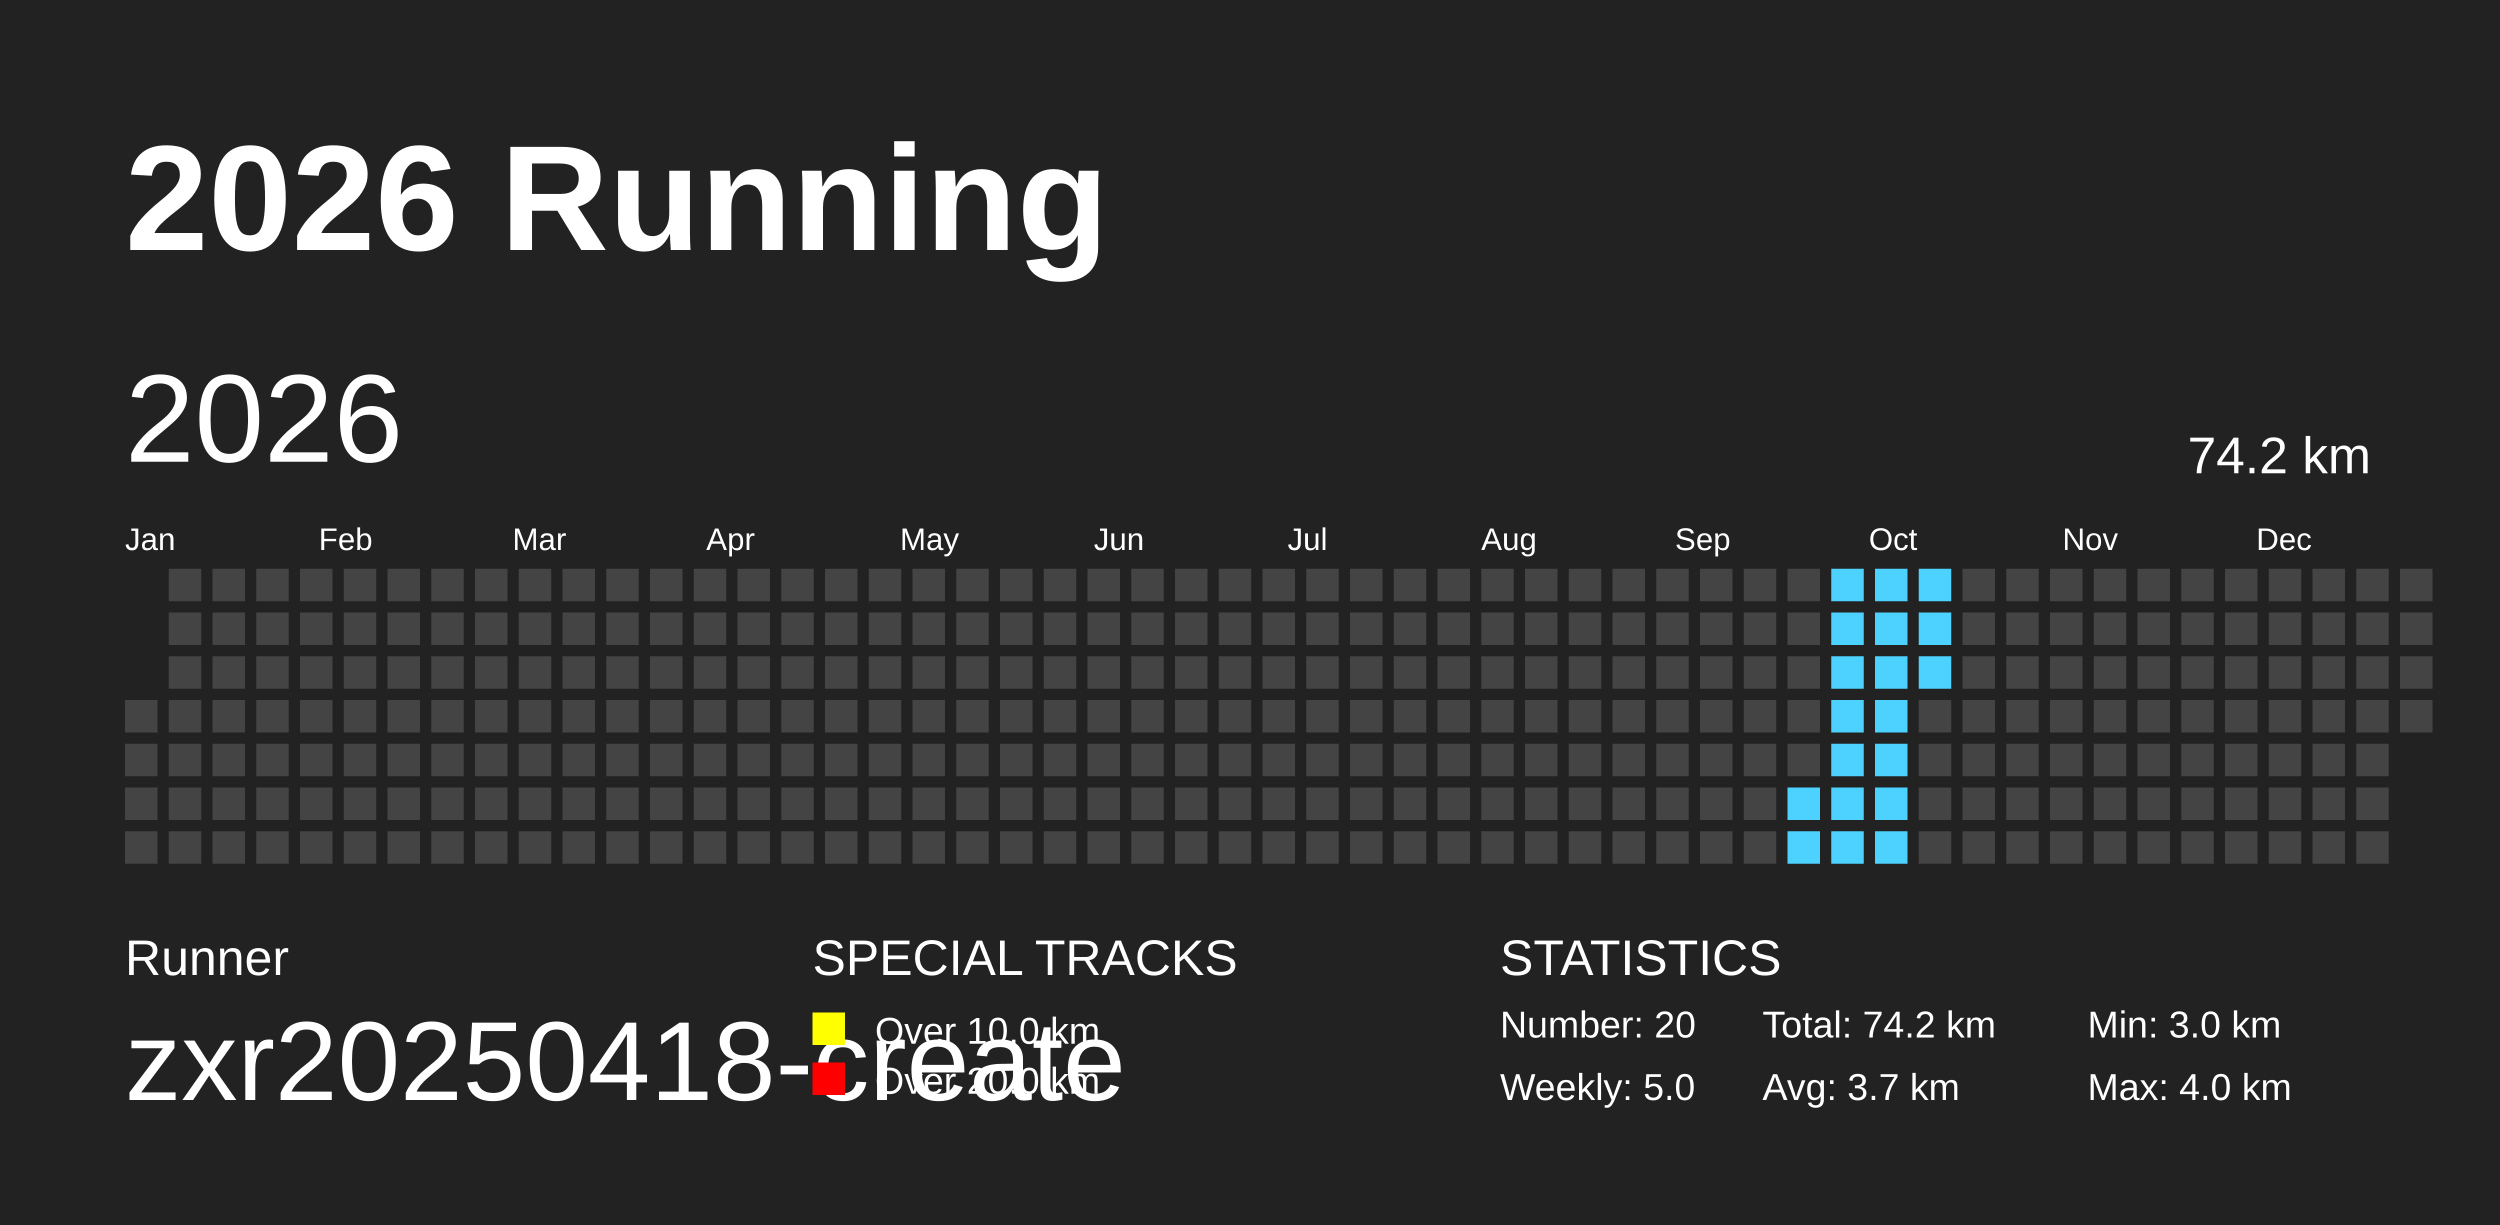
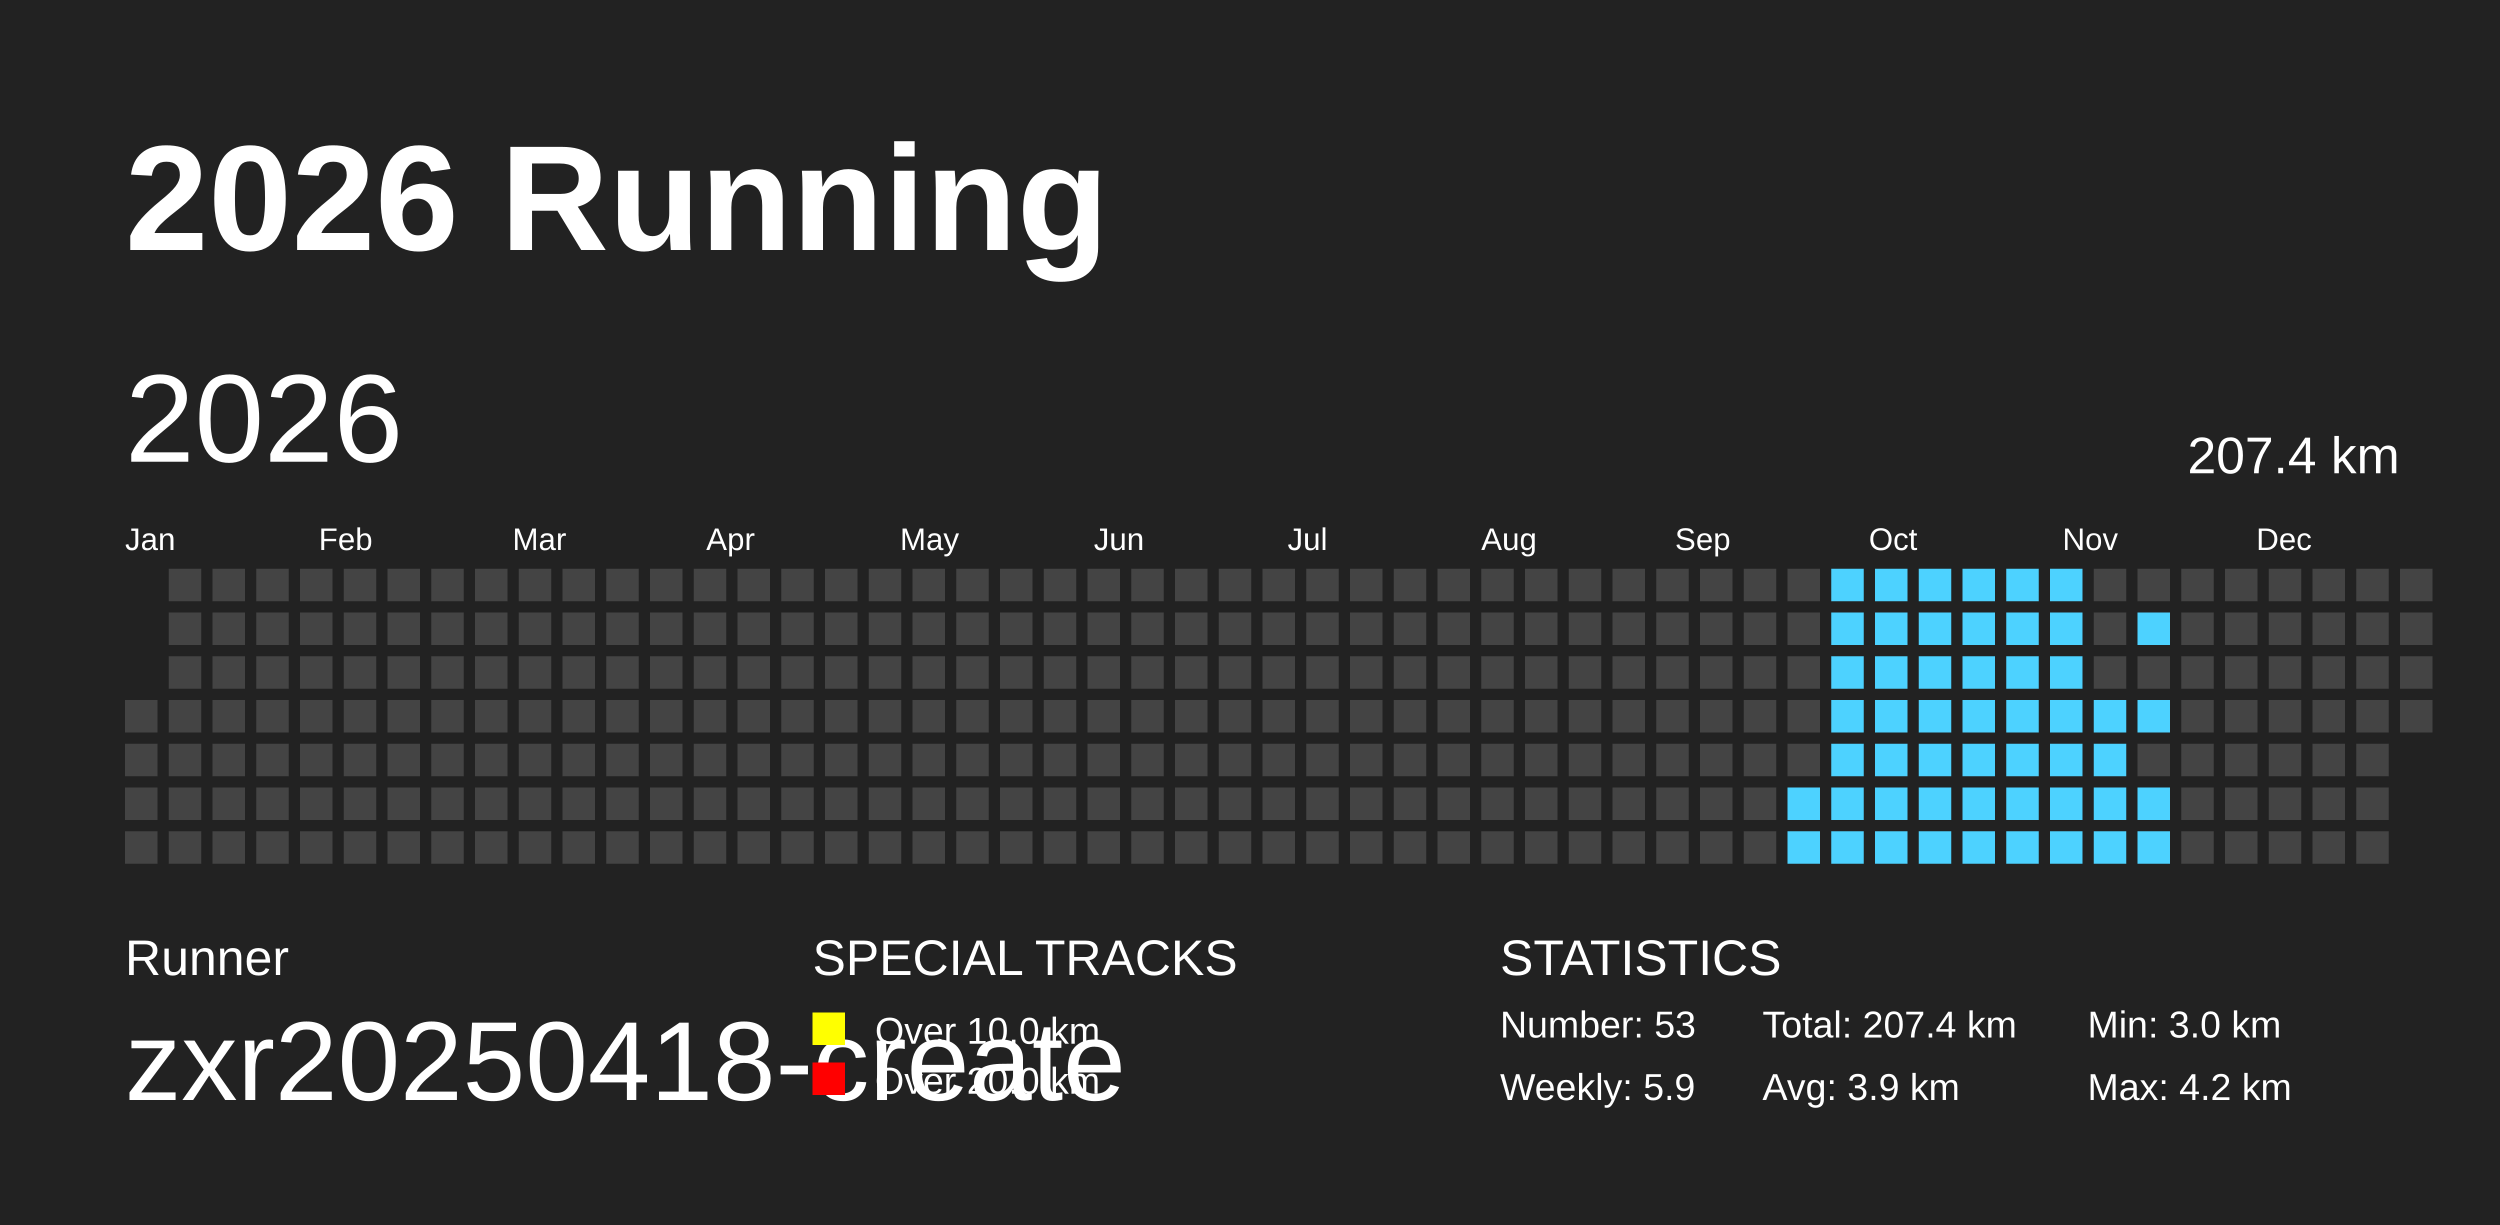
<svg xmlns="http://www.w3.org/2000/svg" baseProfile="full" height="98mm" version="1.1" viewBox="0,0,200,98" width="200mm">
  <defs>
    <pattern height="2" id="indoor-stripe" patternUnits="userSpaceOnUse" width="2">
      <line stroke="white" stroke-opacity="0.45" stroke-width="0.5" x1="0" x2="2" y1="2" y2="0" />
    </pattern>
  </defs>
  <rect fill="#222222" height="98" width="200" x="0" y="0" />
  <text fill="#FFFFFF" style="font-size:12px; font-family:Arial; font-weight:bold;" x="10" y="20">2026 Running</text>
  <text fill="#FFFFFF" style="font-size:4px; font-family:Arial" x="10" y="78">Runner</text>
  <text fill="#FFFFFF" style="font-size:9px; font-family:Arial" x="10" y="88">zxr20250418-create</text>
  <text fill="#FFFFFF" style="font-size:4px; font-family:Arial" x="65" y="78">SPECIAL TRACKS</text>
  <rect fill="yellow" height="2.6" width="2.6" x="65" y="81" />
  <text fill="#FFFFFF" style="font-size:3px; font-family:Arial" x="70" y="83.5">Over 10.0 km</text>
  <rect fill="red" height="2.6" width="2.6" x="65" y="85" />
  <text fill="#FFFFFF" style="font-size:3px; font-family:Arial" x="70" y="87.5">Over 20.0 km</text>
  <text fill="#FFFFFF" style="font-size:4px; font-family:Arial" x="120" y="78">STATISTICS</text>
-   <text fill="#FFFFFF" style="font-size:3px; font-family:Arial" x="120" y="83">Number: 20</text>
-   <text fill="#FFFFFF" style="font-size:3px; font-family:Arial" x="120" y="88">Weekly: 5.0</text>
-   <text fill="#FFFFFF" style="font-size:3px; font-family:Arial" x="141" y="83">Total: 74.2 km</text>
-   <text fill="#FFFFFF" style="font-size:3px; font-family:Arial" x="141" y="88">Avg: 3.7 km</text>
+   <text fill="#FFFFFF" style="font-size:3px; font-family:Arial" x="120" y="83">Number: 53</text>
+   <text fill="#FFFFFF" style="font-size:3px; font-family:Arial" x="120" y="88">Weekly: 5.9</text>
+   <text fill="#FFFFFF" style="font-size:3px; font-family:Arial" x="141" y="83">Total: 207.4 km</text>
+   <text fill="#FFFFFF" style="font-size:3px; font-family:Arial" x="141" y="88">Avg: 3.9 km</text>
  <text fill="#FFFFFF" style="font-size:3px; font-family:Arial" x="167" y="83">Min: 3.0 km</text>
-   <text fill="#FFFFFF" style="font-size:3px; font-family:Arial" x="167" y="88">Max: 4.0 km</text>
+   <text fill="#FFFFFF" style="font-size:3px; font-family:Arial" x="167" y="88">Max: 4.2 km</text>
  <text dominant-baseline="hanging" fill="#FFFFFF" style="font-size:10.0px; font-family:Arial;" x="10" y="30">2026</text>
-   <text dominant-baseline="hanging" fill="#FFFFFF" style="font-size:4.125px; font-family:Arial;" x="175" y="35">74.2 km</text>
+   <text dominant-baseline="hanging" fill="#FFFFFF" style="font-size:4.125px; font-family:Arial;" x="175" y="35">207.4 km</text>
  <text fill="#FFFFFF" style="font-size:2.5px; font-family:Arial" x="10.0" y="44">Jan</text>
  <text fill="#FFFFFF" style="font-size:2.5px; font-family:Arial" x="25.5" y="44">Feb</text>
  <text fill="#FFFFFF" style="font-size:2.5px; font-family:Arial" x="41.0" y="44">Mar</text>
  <text fill="#FFFFFF" style="font-size:2.5px; font-family:Arial" x="56.5" y="44">Apr</text>
  <text fill="#FFFFFF" style="font-size:2.5px; font-family:Arial" x="72.0" y="44">May</text>
  <text fill="#FFFFFF" style="font-size:2.5px; font-family:Arial" x="87.5" y="44">Jun</text>
  <text fill="#FFFFFF" style="font-size:2.5px; font-family:Arial" x="103.0" y="44">Jul</text>
  <text fill="#FFFFFF" style="font-size:2.5px; font-family:Arial" x="118.5" y="44">Aug</text>
  <text fill="#FFFFFF" style="font-size:2.5px; font-family:Arial" x="134.0" y="44">Sep</text>
  <text fill="#FFFFFF" style="font-size:2.5px; font-family:Arial" x="149.5" y="44">Oct</text>
  <text fill="#FFFFFF" style="font-size:2.5px; font-family:Arial" x="165.0" y="44">Nov</text>
  <text fill="#FFFFFF" style="font-size:2.5px; font-family:Arial" x="180.5" y="44">Dec</text>
  <rect fill="#444444" height="2.6" width="2.6" x="10.0" y="56.0" />
  <rect fill="#444444" height="2.6" width="2.6" x="10.0" y="59.5" />
  <rect fill="#444444" height="2.6" width="2.6" x="10.0" y="63.0" />
  <rect fill="#444444" height="2.6" width="2.6" x="10.0" y="66.5" />
  <rect fill="#444444" height="2.6" width="2.6" x="13.5" y="45.5" />
  <rect fill="#444444" height="2.6" width="2.6" x="13.5" y="49.0" />
  <rect fill="#444444" height="2.6" width="2.6" x="13.5" y="52.5" />
  <rect fill="#444444" height="2.6" width="2.6" x="13.5" y="56.0" />
  <rect fill="#444444" height="2.6" width="2.6" x="13.5" y="59.5" />
  <rect fill="#444444" height="2.6" width="2.6" x="13.5" y="63.0" />
  <rect fill="#444444" height="2.6" width="2.6" x="13.5" y="66.5" />
  <rect fill="#444444" height="2.6" width="2.6" x="17.0" y="45.5" />
  <rect fill="#444444" height="2.6" width="2.6" x="17.0" y="49.0" />
  <rect fill="#444444" height="2.6" width="2.6" x="17.0" y="52.5" />
  <rect fill="#444444" height="2.6" width="2.6" x="17.0" y="56.0" />
  <rect fill="#444444" height="2.6" width="2.6" x="17.0" y="59.5" />
  <rect fill="#444444" height="2.6" width="2.6" x="17.0" y="63.0" />
  <rect fill="#444444" height="2.6" width="2.6" x="17.0" y="66.5" />
  <rect fill="#444444" height="2.6" width="2.6" x="20.5" y="45.5" />
  <rect fill="#444444" height="2.6" width="2.6" x="20.5" y="49.0" />
  <rect fill="#444444" height="2.6" width="2.6" x="20.5" y="52.5" />
  <rect fill="#444444" height="2.6" width="2.6" x="20.5" y="56.0" />
  <rect fill="#444444" height="2.6" width="2.6" x="20.5" y="59.5" />
  <rect fill="#444444" height="2.6" width="2.6" x="20.5" y="63.0" />
  <rect fill="#444444" height="2.6" width="2.6" x="20.5" y="66.5" />
  <rect fill="#444444" height="2.6" width="2.6" x="24.0" y="45.5" />
  <rect fill="#444444" height="2.6" width="2.6" x="24.0" y="49.0" />
  <rect fill="#444444" height="2.6" width="2.6" x="24.0" y="52.5" />
  <rect fill="#444444" height="2.6" width="2.6" x="24.0" y="56.0" />
  <rect fill="#444444" height="2.6" width="2.6" x="24.0" y="59.5" />
  <rect fill="#444444" height="2.6" width="2.6" x="24.0" y="63.0" />
  <rect fill="#444444" height="2.6" width="2.6" x="24.0" y="66.5" />
  <rect fill="#444444" height="2.6" width="2.6" x="27.5" y="45.5" />
  <rect fill="#444444" height="2.6" width="2.6" x="27.5" y="49.0" />
  <rect fill="#444444" height="2.6" width="2.6" x="27.5" y="52.5" />
  <rect fill="#444444" height="2.6" width="2.6" x="27.5" y="56.0" />
  <rect fill="#444444" height="2.6" width="2.6" x="27.5" y="59.5" />
  <rect fill="#444444" height="2.6" width="2.6" x="27.5" y="63.0" />
  <rect fill="#444444" height="2.6" width="2.6" x="27.5" y="66.5" />
  <rect fill="#444444" height="2.6" width="2.6" x="31.0" y="45.5" />
  <rect fill="#444444" height="2.6" width="2.6" x="31.0" y="49.0" />
  <rect fill="#444444" height="2.6" width="2.6" x="31.0" y="52.5" />
  <rect fill="#444444" height="2.6" width="2.6" x="31.0" y="56.0" />
  <rect fill="#444444" height="2.6" width="2.6" x="31.0" y="59.5" />
  <rect fill="#444444" height="2.6" width="2.6" x="31.0" y="63.0" />
  <rect fill="#444444" height="2.6" width="2.6" x="31.0" y="66.5" />
  <rect fill="#444444" height="2.6" width="2.6" x="34.5" y="45.5" />
  <rect fill="#444444" height="2.6" width="2.6" x="34.5" y="49.0" />
  <rect fill="#444444" height="2.6" width="2.6" x="34.5" y="52.5" />
  <rect fill="#444444" height="2.6" width="2.6" x="34.5" y="56.0" />
  <rect fill="#444444" height="2.6" width="2.6" x="34.5" y="59.5" />
  <rect fill="#444444" height="2.6" width="2.6" x="34.5" y="63.0" />
  <rect fill="#444444" height="2.6" width="2.6" x="34.5" y="66.5" />
  <rect fill="#444444" height="2.6" width="2.6" x="38.0" y="45.5" />
  <rect fill="#444444" height="2.6" width="2.6" x="38.0" y="49.0" />
  <rect fill="#444444" height="2.6" width="2.6" x="38.0" y="52.5" />
  <rect fill="#444444" height="2.6" width="2.6" x="38.0" y="56.0" />
  <rect fill="#444444" height="2.6" width="2.6" x="38.0" y="59.5" />
  <rect fill="#444444" height="2.6" width="2.6" x="38.0" y="63.0" />
  <rect fill="#444444" height="2.6" width="2.6" x="38.0" y="66.5" />
  <rect fill="#444444" height="2.6" width="2.6" x="41.5" y="45.5" />
  <rect fill="#444444" height="2.6" width="2.6" x="41.5" y="49.0" />
  <rect fill="#444444" height="2.6" width="2.6" x="41.5" y="52.5" />
  <rect fill="#444444" height="2.6" width="2.6" x="41.5" y="56.0" />
  <rect fill="#444444" height="2.6" width="2.6" x="41.5" y="59.5" />
  <rect fill="#444444" height="2.6" width="2.6" x="41.5" y="63.0" />
  <rect fill="#444444" height="2.6" width="2.6" x="41.5" y="66.5" />
  <rect fill="#444444" height="2.6" width="2.6" x="45.0" y="45.5" />
  <rect fill="#444444" height="2.6" width="2.6" x="45.0" y="49.0" />
  <rect fill="#444444" height="2.6" width="2.6" x="45.0" y="52.5" />
  <rect fill="#444444" height="2.6" width="2.6" x="45.0" y="56.0" />
  <rect fill="#444444" height="2.6" width="2.6" x="45.0" y="59.5" />
  <rect fill="#444444" height="2.6" width="2.6" x="45.0" y="63.0" />
  <rect fill="#444444" height="2.6" width="2.6" x="45.0" y="66.5" />
  <rect fill="#444444" height="2.6" width="2.6" x="48.5" y="45.5" />
  <rect fill="#444444" height="2.6" width="2.6" x="48.5" y="49.0" />
  <rect fill="#444444" height="2.6" width="2.6" x="48.5" y="52.5" />
  <rect fill="#444444" height="2.6" width="2.6" x="48.5" y="56.0" />
  <rect fill="#444444" height="2.6" width="2.6" x="48.5" y="59.5" />
  <rect fill="#444444" height="2.6" width="2.6" x="48.5" y="63.0" />
  <rect fill="#444444" height="2.6" width="2.6" x="48.5" y="66.5" />
  <rect fill="#444444" height="2.6" width="2.6" x="52.0" y="45.5" />
  <rect fill="#444444" height="2.6" width="2.6" x="52.0" y="49.0" />
  <rect fill="#444444" height="2.6" width="2.6" x="52.0" y="52.5" />
  <rect fill="#444444" height="2.6" width="2.6" x="52.0" y="56.0" />
  <rect fill="#444444" height="2.6" width="2.6" x="52.0" y="59.5" />
  <rect fill="#444444" height="2.6" width="2.6" x="52.0" y="63.0" />
  <rect fill="#444444" height="2.6" width="2.6" x="52.0" y="66.5" />
  <rect fill="#444444" height="2.6" width="2.6" x="55.5" y="45.5" />
  <rect fill="#444444" height="2.6" width="2.6" x="55.5" y="49.0" />
  <rect fill="#444444" height="2.6" width="2.6" x="55.5" y="52.5" />
  <rect fill="#444444" height="2.6" width="2.6" x="55.5" y="56.0" />
  <rect fill="#444444" height="2.6" width="2.6" x="55.5" y="59.5" />
  <rect fill="#444444" height="2.6" width="2.6" x="55.5" y="63.0" />
  <rect fill="#444444" height="2.6" width="2.6" x="55.5" y="66.5" />
  <rect fill="#444444" height="2.6" width="2.6" x="59.0" y="45.5" />
  <rect fill="#444444" height="2.6" width="2.6" x="59.0" y="49.0" />
  <rect fill="#444444" height="2.6" width="2.6" x="59.0" y="52.5" />
  <rect fill="#444444" height="2.6" width="2.6" x="59.0" y="56.0" />
  <rect fill="#444444" height="2.6" width="2.6" x="59.0" y="59.5" />
  <rect fill="#444444" height="2.6" width="2.6" x="59.0" y="63.0" />
  <rect fill="#444444" height="2.6" width="2.6" x="59.0" y="66.5" />
  <rect fill="#444444" height="2.6" width="2.6" x="62.5" y="45.5" />
  <rect fill="#444444" height="2.6" width="2.6" x="62.5" y="49.0" />
  <rect fill="#444444" height="2.6" width="2.6" x="62.5" y="52.5" />
  <rect fill="#444444" height="2.6" width="2.6" x="62.5" y="56.0" />
  <rect fill="#444444" height="2.6" width="2.6" x="62.5" y="59.5" />
  <rect fill="#444444" height="2.6" width="2.6" x="62.5" y="63.0" />
  <rect fill="#444444" height="2.6" width="2.6" x="62.5" y="66.5" />
  <rect fill="#444444" height="2.6" width="2.6" x="66.0" y="45.5" />
  <rect fill="#444444" height="2.6" width="2.6" x="66.0" y="49.0" />
  <rect fill="#444444" height="2.6" width="2.6" x="66.0" y="52.5" />
  <rect fill="#444444" height="2.6" width="2.6" x="66.0" y="56.0" />
  <rect fill="#444444" height="2.6" width="2.6" x="66.0" y="59.5" />
  <rect fill="#444444" height="2.6" width="2.6" x="66.0" y="63.0" />
  <rect fill="#444444" height="2.6" width="2.6" x="66.0" y="66.5" />
  <rect fill="#444444" height="2.6" width="2.6" x="69.5" y="45.5" />
  <rect fill="#444444" height="2.6" width="2.6" x="69.5" y="49.0" />
  <rect fill="#444444" height="2.6" width="2.6" x="69.5" y="52.5" />
  <rect fill="#444444" height="2.6" width="2.6" x="69.5" y="56.0" />
  <rect fill="#444444" height="2.6" width="2.6" x="69.5" y="59.5" />
  <rect fill="#444444" height="2.6" width="2.6" x="69.5" y="63.0" />
  <rect fill="#444444" height="2.6" width="2.6" x="69.5" y="66.5" />
  <rect fill="#444444" height="2.6" width="2.6" x="73.0" y="45.5" />
  <rect fill="#444444" height="2.6" width="2.6" x="73.0" y="49.0" />
  <rect fill="#444444" height="2.6" width="2.6" x="73.0" y="52.5" />
  <rect fill="#444444" height="2.6" width="2.6" x="73.0" y="56.0" />
  <rect fill="#444444" height="2.6" width="2.6" x="73.0" y="59.5" />
  <rect fill="#444444" height="2.6" width="2.6" x="73.0" y="63.0" />
  <rect fill="#444444" height="2.6" width="2.6" x="73.0" y="66.5" />
  <rect fill="#444444" height="2.6" width="2.6" x="76.5" y="45.5" />
  <rect fill="#444444" height="2.6" width="2.6" x="76.5" y="49.0" />
  <rect fill="#444444" height="2.6" width="2.6" x="76.5" y="52.5" />
  <rect fill="#444444" height="2.6" width="2.6" x="76.5" y="56.0" />
  <rect fill="#444444" height="2.6" width="2.6" x="76.5" y="59.5" />
  <rect fill="#444444" height="2.6" width="2.6" x="76.5" y="63.0" />
  <rect fill="#444444" height="2.6" width="2.6" x="76.5" y="66.5" />
  <rect fill="#444444" height="2.6" width="2.6" x="80.0" y="45.5" />
  <rect fill="#444444" height="2.6" width="2.6" x="80.0" y="49.0" />
  <rect fill="#444444" height="2.6" width="2.6" x="80.0" y="52.5" />
  <rect fill="#444444" height="2.6" width="2.6" x="80.0" y="56.0" />
  <rect fill="#444444" height="2.6" width="2.6" x="80.0" y="59.5" />
  <rect fill="#444444" height="2.6" width="2.6" x="80.0" y="63.0" />
  <rect fill="#444444" height="2.6" width="2.6" x="80.0" y="66.5" />
  <rect fill="#444444" height="2.6" width="2.6" x="83.5" y="45.5" />
  <rect fill="#444444" height="2.6" width="2.6" x="83.5" y="49.0" />
  <rect fill="#444444" height="2.6" width="2.6" x="83.5" y="52.5" />
  <rect fill="#444444" height="2.6" width="2.6" x="83.5" y="56.0" />
  <rect fill="#444444" height="2.6" width="2.6" x="83.5" y="59.5" />
  <rect fill="#444444" height="2.6" width="2.6" x="83.5" y="63.0" />
  <rect fill="#444444" height="2.6" width="2.6" x="83.5" y="66.5" />
  <rect fill="#444444" height="2.6" width="2.6" x="87.0" y="45.5" />
  <rect fill="#444444" height="2.6" width="2.6" x="87.0" y="49.0" />
  <rect fill="#444444" height="2.6" width="2.6" x="87.0" y="52.5" />
  <rect fill="#444444" height="2.6" width="2.6" x="87.0" y="56.0" />
  <rect fill="#444444" height="2.6" width="2.6" x="87.0" y="59.5" />
  <rect fill="#444444" height="2.6" width="2.6" x="87.0" y="63.0" />
  <rect fill="#444444" height="2.6" width="2.6" x="87.0" y="66.5" />
  <rect fill="#444444" height="2.6" width="2.6" x="90.5" y="45.5" />
  <rect fill="#444444" height="2.6" width="2.6" x="90.5" y="49.0" />
  <rect fill="#444444" height="2.6" width="2.6" x="90.5" y="52.5" />
  <rect fill="#444444" height="2.6" width="2.6" x="90.5" y="56.0" />
  <rect fill="#444444" height="2.6" width="2.6" x="90.5" y="59.5" />
  <rect fill="#444444" height="2.6" width="2.6" x="90.5" y="63.0" />
  <rect fill="#444444" height="2.6" width="2.6" x="90.5" y="66.5" />
  <rect fill="#444444" height="2.6" width="2.6" x="94.0" y="45.5" />
  <rect fill="#444444" height="2.6" width="2.6" x="94.0" y="49.0" />
  <rect fill="#444444" height="2.6" width="2.6" x="94.0" y="52.5" />
  <rect fill="#444444" height="2.6" width="2.6" x="94.0" y="56.0" />
  <rect fill="#444444" height="2.6" width="2.6" x="94.0" y="59.5" />
  <rect fill="#444444" height="2.6" width="2.6" x="94.0" y="63.0" />
  <rect fill="#444444" height="2.6" width="2.6" x="94.0" y="66.5" />
  <rect fill="#444444" height="2.6" width="2.6" x="97.5" y="45.5" />
  <rect fill="#444444" height="2.6" width="2.6" x="97.5" y="49.0" />
  <rect fill="#444444" height="2.6" width="2.6" x="97.5" y="52.5" />
  <rect fill="#444444" height="2.6" width="2.6" x="97.5" y="56.0" />
  <rect fill="#444444" height="2.6" width="2.6" x="97.5" y="59.5" />
  <rect fill="#444444" height="2.6" width="2.6" x="97.5" y="63.0" />
  <rect fill="#444444" height="2.6" width="2.6" x="97.5" y="66.5" />
  <rect fill="#444444" height="2.6" width="2.6" x="101.0" y="45.5" />
  <rect fill="#444444" height="2.6" width="2.6" x="101.0" y="49.0" />
  <rect fill="#444444" height="2.6" width="2.6" x="101.0" y="52.5" />
  <rect fill="#444444" height="2.6" width="2.6" x="101.0" y="56.0" />
  <rect fill="#444444" height="2.6" width="2.6" x="101.0" y="59.5" />
  <rect fill="#444444" height="2.6" width="2.6" x="101.0" y="63.0" />
  <rect fill="#444444" height="2.6" width="2.6" x="101.0" y="66.5" />
  <rect fill="#444444" height="2.6" width="2.6" x="104.5" y="45.5" />
  <rect fill="#444444" height="2.6" width="2.6" x="104.5" y="49.0" />
  <rect fill="#444444" height="2.6" width="2.6" x="104.5" y="52.5" />
  <rect fill="#444444" height="2.6" width="2.6" x="104.5" y="56.0" />
  <rect fill="#444444" height="2.6" width="2.6" x="104.5" y="59.5" />
  <rect fill="#444444" height="2.6" width="2.6" x="104.5" y="63.0" />
  <rect fill="#444444" height="2.6" width="2.6" x="104.5" y="66.5" />
  <rect fill="#444444" height="2.6" width="2.6" x="108.0" y="45.5" />
  <rect fill="#444444" height="2.6" width="2.6" x="108.0" y="49.0" />
  <rect fill="#444444" height="2.6" width="2.6" x="108.0" y="52.5" />
  <rect fill="#444444" height="2.6" width="2.6" x="108.0" y="56.0" />
  <rect fill="#444444" height="2.6" width="2.6" x="108.0" y="59.5" />
  <rect fill="#444444" height="2.6" width="2.6" x="108.0" y="63.0" />
  <rect fill="#444444" height="2.6" width="2.6" x="108.0" y="66.5" />
  <rect fill="#444444" height="2.6" width="2.6" x="111.5" y="45.5" />
  <rect fill="#444444" height="2.6" width="2.6" x="111.5" y="49.0" />
  <rect fill="#444444" height="2.6" width="2.6" x="111.5" y="52.5" />
  <rect fill="#444444" height="2.6" width="2.6" x="111.5" y="56.0" />
  <rect fill="#444444" height="2.6" width="2.6" x="111.5" y="59.5" />
  <rect fill="#444444" height="2.6" width="2.6" x="111.5" y="63.0" />
  <rect fill="#444444" height="2.6" width="2.6" x="111.5" y="66.5" />
  <rect fill="#444444" height="2.6" width="2.6" x="115.0" y="45.5" />
  <rect fill="#444444" height="2.6" width="2.6" x="115.0" y="49.0" />
  <rect fill="#444444" height="2.6" width="2.6" x="115.0" y="52.5" />
  <rect fill="#444444" height="2.6" width="2.6" x="115.0" y="56.0" />
  <rect fill="#444444" height="2.6" width="2.6" x="115.0" y="59.5" />
  <rect fill="#444444" height="2.6" width="2.6" x="115.0" y="63.0" />
  <rect fill="#444444" height="2.6" width="2.6" x="115.0" y="66.5" />
  <rect fill="#444444" height="2.6" width="2.6" x="118.5" y="45.5" />
  <rect fill="#444444" height="2.6" width="2.6" x="118.5" y="49.0" />
  <rect fill="#444444" height="2.6" width="2.6" x="118.5" y="52.5" />
  <rect fill="#444444" height="2.6" width="2.6" x="118.5" y="56.0" />
  <rect fill="#444444" height="2.6" width="2.6" x="118.5" y="59.5" />
  <rect fill="#444444" height="2.6" width="2.6" x="118.5" y="63.0" />
  <rect fill="#444444" height="2.6" width="2.6" x="118.5" y="66.5" />
  <rect fill="#444444" height="2.6" width="2.6" x="122.0" y="45.5" />
  <rect fill="#444444" height="2.6" width="2.6" x="122.0" y="49.0" />
  <rect fill="#444444" height="2.6" width="2.6" x="122.0" y="52.5" />
  <rect fill="#444444" height="2.6" width="2.6" x="122.0" y="56.0" />
  <rect fill="#444444" height="2.6" width="2.6" x="122.0" y="59.5" />
  <rect fill="#444444" height="2.6" width="2.6" x="122.0" y="63.0" />
  <rect fill="#444444" height="2.6" width="2.6" x="122.0" y="66.5" />
  <rect fill="#444444" height="2.6" width="2.6" x="125.5" y="45.5" />
  <rect fill="#444444" height="2.6" width="2.6" x="125.5" y="49.0" />
  <rect fill="#444444" height="2.6" width="2.6" x="125.5" y="52.5" />
  <rect fill="#444444" height="2.6" width="2.6" x="125.5" y="56.0" />
  <rect fill="#444444" height="2.6" width="2.6" x="125.5" y="59.5" />
  <rect fill="#444444" height="2.6" width="2.6" x="125.5" y="63.0" />
  <rect fill="#444444" height="2.6" width="2.6" x="125.5" y="66.5" />
  <rect fill="#444444" height="2.6" width="2.6" x="129.0" y="45.5" />
  <rect fill="#444444" height="2.6" width="2.6" x="129.0" y="49.0" />
  <rect fill="#444444" height="2.6" width="2.6" x="129.0" y="52.5" />
  <rect fill="#444444" height="2.6" width="2.6" x="129.0" y="56.0" />
  <rect fill="#444444" height="2.6" width="2.6" x="129.0" y="59.5" />
  <rect fill="#444444" height="2.6" width="2.6" x="129.0" y="63.0" />
  <rect fill="#444444" height="2.6" width="2.6" x="129.0" y="66.5" />
  <rect fill="#444444" height="2.6" width="2.6" x="132.5" y="45.5" />
  <rect fill="#444444" height="2.6" width="2.6" x="132.5" y="49.0" />
  <rect fill="#444444" height="2.6" width="2.6" x="132.5" y="52.5" />
  <rect fill="#444444" height="2.6" width="2.6" x="132.5" y="56.0" />
  <rect fill="#444444" height="2.6" width="2.6" x="132.5" y="59.5" />
  <rect fill="#444444" height="2.6" width="2.6" x="132.5" y="63.0" />
  <rect fill="#444444" height="2.6" width="2.6" x="132.5" y="66.5" />
  <rect fill="#444444" height="2.6" width="2.6" x="136.0" y="45.5" />
  <rect fill="#444444" height="2.6" width="2.6" x="136.0" y="49.0" />
  <rect fill="#444444" height="2.6" width="2.6" x="136.0" y="52.5" />
  <rect fill="#444444" height="2.6" width="2.6" x="136.0" y="56.0" />
  <rect fill="#444444" height="2.6" width="2.6" x="136.0" y="59.5" />
  <rect fill="#444444" height="2.6" width="2.6" x="136.0" y="63.0" />
  <rect fill="#444444" height="2.6" width="2.6" x="136.0" y="66.5" />
  <rect fill="#444444" height="2.6" width="2.6" x="139.5" y="45.5" />
  <rect fill="#444444" height="2.6" width="2.6" x="139.5" y="49.0" />
  <rect fill="#444444" height="2.6" width="2.6" x="139.5" y="52.5" />
  <rect fill="#444444" height="2.6" width="2.6" x="139.5" y="56.0" />
  <rect fill="#444444" height="2.6" width="2.6" x="139.5" y="59.5" />
  <rect fill="#444444" height="2.6" width="2.6" x="139.5" y="63.0" />
  <rect fill="#444444" height="2.6" width="2.6" x="139.5" y="66.5" />
  <rect fill="#444444" height="2.6" width="2.6" x="143.0" y="45.5" />
  <rect fill="#444444" height="2.6" width="2.6" x="143.0" y="49.0" />
  <rect fill="#444444" height="2.6" width="2.6" x="143.0" y="52.5" />
  <rect fill="#444444" height="2.6" width="2.6" x="143.0" y="56.0" />
  <rect fill="#444444" height="2.6" width="2.6" x="143.0" y="59.5" />
  <rect fill="#4DD2FF" height="2.6" width="2.6" x="143.0" y="63.0" />
  <rect fill="#4DD2FF" height="2.6" width="2.6" x="143.0" y="66.5" />
  <rect fill="#4DD2FF" height="2.6" width="2.6" x="146.5" y="45.5" />
  <rect fill="#4DD2FF" height="2.6" width="2.6" x="146.5" y="49.0" />
  <rect fill="#4DD2FF" height="2.6" width="2.6" x="146.5" y="52.5" />
  <rect fill="#4DD2FF" height="2.6" width="2.6" x="146.5" y="56.0" />
  <rect fill="#4DD2FF" height="2.6" width="2.6" x="146.5" y="59.5" />
  <rect fill="#4DD2FF" height="2.6" width="2.6" x="146.5" y="63.0" />
  <rect fill="#4DD2FF" height="2.6" width="2.6" x="146.5" y="66.5" />
  <rect fill="#4DD2FF" height="2.6" width="2.6" x="150.0" y="45.5" />
  <rect fill="#4DD2FF" height="2.6" width="2.6" x="150.0" y="49.0" />
  <rect fill="#4DD2FF" height="2.6" width="2.6" x="150.0" y="52.5" />
  <rect fill="#4DD2FF" height="2.6" width="2.6" x="150.0" y="56.0" />
  <rect fill="#4DD2FF" height="2.6" width="2.6" x="150.0" y="59.5" />
  <rect fill="#4DD2FF" height="2.6" width="2.6" x="150.0" y="63.0" />
  <rect fill="#4DD2FF" height="2.6" width="2.6" x="150.0" y="66.5" />
  <rect fill="#4DD2FF" height="2.6" width="2.6" x="153.5" y="45.5" />
  <rect fill="#4DD2FF" height="2.6" width="2.6" x="153.5" y="49.0" />
  <rect fill="#4DD2FF" height="2.6" width="2.6" x="153.5" y="52.5" />
-   <rect fill="#444444" height="2.6" width="2.6" x="153.5" y="56.0" />
-   <rect fill="#444444" height="2.6" width="2.6" x="153.5" y="59.5" />
-   <rect fill="#444444" height="2.6" width="2.6" x="153.5" y="63.0" />
-   <rect fill="#444444" height="2.6" width="2.6" x="153.5" y="66.5" />
-   <rect fill="#444444" height="2.6" width="2.6" x="157.0" y="45.5" />
-   <rect fill="#444444" height="2.6" width="2.6" x="157.0" y="49.0" />
-   <rect fill="#444444" height="2.6" width="2.6" x="157.0" y="52.5" />
-   <rect fill="#444444" height="2.6" width="2.6" x="157.0" y="56.0" />
-   <rect fill="#444444" height="2.6" width="2.6" x="157.0" y="59.5" />
-   <rect fill="#444444" height="2.6" width="2.6" x="157.0" y="63.0" />
-   <rect fill="#444444" height="2.6" width="2.6" x="157.0" y="66.5" />
-   <rect fill="#444444" height="2.6" width="2.6" x="160.5" y="45.5" />
-   <rect fill="#444444" height="2.6" width="2.6" x="160.5" y="49.0" />
-   <rect fill="#444444" height="2.6" width="2.6" x="160.5" y="52.5" />
-   <rect fill="#444444" height="2.6" width="2.6" x="160.5" y="56.0" />
-   <rect fill="#444444" height="2.6" width="2.6" x="160.5" y="59.5" />
-   <rect fill="#444444" height="2.6" width="2.6" x="160.5" y="63.0" />
-   <rect fill="#444444" height="2.6" width="2.6" x="160.5" y="66.5" />
-   <rect fill="#444444" height="2.6" width="2.6" x="164.0" y="45.5" />
-   <rect fill="#444444" height="2.6" width="2.6" x="164.0" y="49.0" />
-   <rect fill="#444444" height="2.6" width="2.6" x="164.0" y="52.5" />
-   <rect fill="#444444" height="2.6" width="2.6" x="164.0" y="56.0" />
-   <rect fill="#444444" height="2.6" width="2.6" x="164.0" y="59.5" />
-   <rect fill="#444444" height="2.6" width="2.6" x="164.0" y="63.0" />
-   <rect fill="#444444" height="2.6" width="2.6" x="164.0" y="66.5" />
+   <rect fill="#4DD2FF" height="2.6" width="2.6" x="153.5" y="56.0" />
+   <rect fill="#4DD2FF" height="2.6" width="2.6" x="153.5" y="59.5" />
+   <rect fill="#4DD2FF" height="2.6" width="2.6" x="153.5" y="63.0" />
+   <rect fill="#4DD2FF" height="2.6" width="2.6" x="153.5" y="66.5" />
+   <rect fill="#4DD2FF" height="2.6" width="2.6" x="157.0" y="45.5" />
+   <rect fill="#4DD2FF" height="2.6" width="2.6" x="157.0" y="49.0" />
+   <rect fill="#4DD2FF" height="2.6" width="2.6" x="157.0" y="52.5" />
+   <rect fill="#4DD2FF" height="2.6" width="2.6" x="157.0" y="56.0" />
+   <rect fill="#4DD2FF" height="2.6" width="2.6" x="157.0" y="59.5" />
+   <rect fill="#4DD2FF" height="2.6" width="2.6" x="157.0" y="63.0" />
+   <rect fill="#4DD2FF" height="2.6" width="2.6" x="157.0" y="66.5" />
+   <rect fill="#4DD2FF" height="2.6" width="2.6" x="160.5" y="45.5" />
+   <rect fill="#4DD2FF" height="2.6" width="2.6" x="160.5" y="49.0" />
+   <rect fill="#4DD2FF" height="2.6" width="2.6" x="160.5" y="52.5" />
+   <rect fill="#4DD2FF" height="2.6" width="2.6" x="160.5" y="56.0" />
+   <rect fill="#4DD2FF" height="2.6" width="2.6" x="160.5" y="59.5" />
+   <rect fill="#4DD2FF" height="2.6" width="2.6" x="160.5" y="63.0" />
+   <rect fill="#4DD2FF" height="2.6" width="2.6" x="160.5" y="66.5" />
+   <rect fill="#4DD2FF" height="2.6" width="2.6" x="164.0" y="45.5" />
+   <rect fill="#4DD2FF" height="2.6" width="2.6" x="164.0" y="49.0" />
+   <rect fill="#4DD2FF" height="2.6" width="2.6" x="164.0" y="52.5" />
+   <rect fill="#4DD2FF" height="2.6" width="2.6" x="164.0" y="56.0" />
+   <rect fill="#4DD2FF" height="2.6" width="2.6" x="164.0" y="59.5" />
+   <rect fill="#4DD2FF" height="2.6" width="2.6" x="164.0" y="63.0" />
+   <rect fill="#4DD2FF" height="2.6" width="2.6" x="164.0" y="66.5" />
  <rect fill="#444444" height="2.6" width="2.6" x="167.5" y="45.5" />
  <rect fill="#444444" height="2.6" width="2.6" x="167.5" y="49.0" />
  <rect fill="#444444" height="2.6" width="2.6" x="167.5" y="52.5" />
-   <rect fill="#444444" height="2.6" width="2.6" x="167.5" y="56.0" />
-   <rect fill="#444444" height="2.6" width="2.6" x="167.5" y="59.5" />
-   <rect fill="#444444" height="2.6" width="2.6" x="167.5" y="63.0" />
-   <rect fill="#444444" height="2.6" width="2.6" x="167.5" y="66.5" />
+   <rect fill="#4DD2FF" height="2.6" width="2.6" x="167.5" y="56.0" />
+   <rect fill="#4DD2FF" height="2.6" width="2.6" x="167.5" y="59.5" />
+   <rect fill="#4DD2FF" height="2.6" width="2.6" x="167.5" y="63.0" />
+   <rect fill="#4DD2FF" height="2.6" width="2.6" x="167.5" y="66.5" />
  <rect fill="#444444" height="2.6" width="2.6" x="171.0" y="45.5" />
-   <rect fill="#444444" height="2.6" width="2.6" x="171.0" y="49.0" />
+   <rect fill="#4DD2FF" height="2.6" width="2.6" x="171.0" y="49.0" />
  <rect fill="#444444" height="2.6" width="2.6" x="171.0" y="52.5" />
-   <rect fill="#444444" height="2.6" width="2.6" x="171.0" y="56.0" />
+   <rect fill="#4DD2FF" height="2.6" width="2.6" x="171.0" y="56.0" />
  <rect fill="#444444" height="2.6" width="2.6" x="171.0" y="59.5" />
-   <rect fill="#444444" height="2.6" width="2.6" x="171.0" y="63.0" />
-   <rect fill="#444444" height="2.6" width="2.6" x="171.0" y="66.5" />
+   <rect fill="#4DD2FF" height="2.6" width="2.6" x="171.0" y="63.0" />
+   <rect fill="#4DD2FF" height="2.6" width="2.6" x="171.0" y="66.5" />
  <rect fill="#444444" height="2.6" width="2.6" x="174.5" y="45.5" />
  <rect fill="#444444" height="2.6" width="2.6" x="174.5" y="49.0" />
  <rect fill="#444444" height="2.6" width="2.6" x="174.5" y="52.5" />
  <rect fill="#444444" height="2.6" width="2.6" x="174.5" y="56.0" />
  <rect fill="#444444" height="2.6" width="2.6" x="174.5" y="59.5" />
  <rect fill="#444444" height="2.6" width="2.6" x="174.5" y="63.0" />
  <rect fill="#444444" height="2.6" width="2.6" x="174.5" y="66.5" />
  <rect fill="#444444" height="2.6" width="2.6" x="178.0" y="45.5" />
  <rect fill="#444444" height="2.6" width="2.6" x="178.0" y="49.0" />
  <rect fill="#444444" height="2.6" width="2.6" x="178.0" y="52.5" />
  <rect fill="#444444" height="2.6" width="2.6" x="178.0" y="56.0" />
  <rect fill="#444444" height="2.6" width="2.6" x="178.0" y="59.5" />
  <rect fill="#444444" height="2.6" width="2.6" x="178.0" y="63.0" />
  <rect fill="#444444" height="2.6" width="2.6" x="178.0" y="66.5" />
  <rect fill="#444444" height="2.6" width="2.6" x="181.5" y="45.5" />
  <rect fill="#444444" height="2.6" width="2.6" x="181.5" y="49.0" />
  <rect fill="#444444" height="2.6" width="2.6" x="181.5" y="52.5" />
  <rect fill="#444444" height="2.6" width="2.6" x="181.5" y="56.0" />
  <rect fill="#444444" height="2.6" width="2.6" x="181.5" y="59.5" />
  <rect fill="#444444" height="2.6" width="2.6" x="181.5" y="63.0" />
  <rect fill="#444444" height="2.6" width="2.6" x="181.5" y="66.5" />
  <rect fill="#444444" height="2.6" width="2.6" x="185.0" y="45.5" />
  <rect fill="#444444" height="2.6" width="2.6" x="185.0" y="49.0" />
  <rect fill="#444444" height="2.6" width="2.6" x="185.0" y="52.5" />
  <rect fill="#444444" height="2.6" width="2.6" x="185.0" y="56.0" />
  <rect fill="#444444" height="2.6" width="2.6" x="185.0" y="59.5" />
  <rect fill="#444444" height="2.6" width="2.6" x="185.0" y="63.0" />
  <rect fill="#444444" height="2.6" width="2.6" x="185.0" y="66.5" />
  <rect fill="#444444" height="2.6" width="2.6" x="188.5" y="45.5" />
  <rect fill="#444444" height="2.6" width="2.6" x="188.5" y="49.0" />
  <rect fill="#444444" height="2.6" width="2.6" x="188.5" y="52.5" />
  <rect fill="#444444" height="2.6" width="2.6" x="188.5" y="56.0" />
  <rect fill="#444444" height="2.6" width="2.6" x="188.5" y="59.5" />
  <rect fill="#444444" height="2.6" width="2.6" x="188.5" y="63.0" />
  <rect fill="#444444" height="2.6" width="2.6" x="188.5" y="66.5" />
  <rect fill="#444444" height="2.6" width="2.6" x="192.0" y="45.5" />
  <rect fill="#444444" height="2.6" width="2.6" x="192.0" y="49.0" />
  <rect fill="#444444" height="2.6" width="2.6" x="192.0" y="52.5" />
  <rect fill="#444444" height="2.6" width="2.6" x="192.0" y="56.0" />
</svg>
